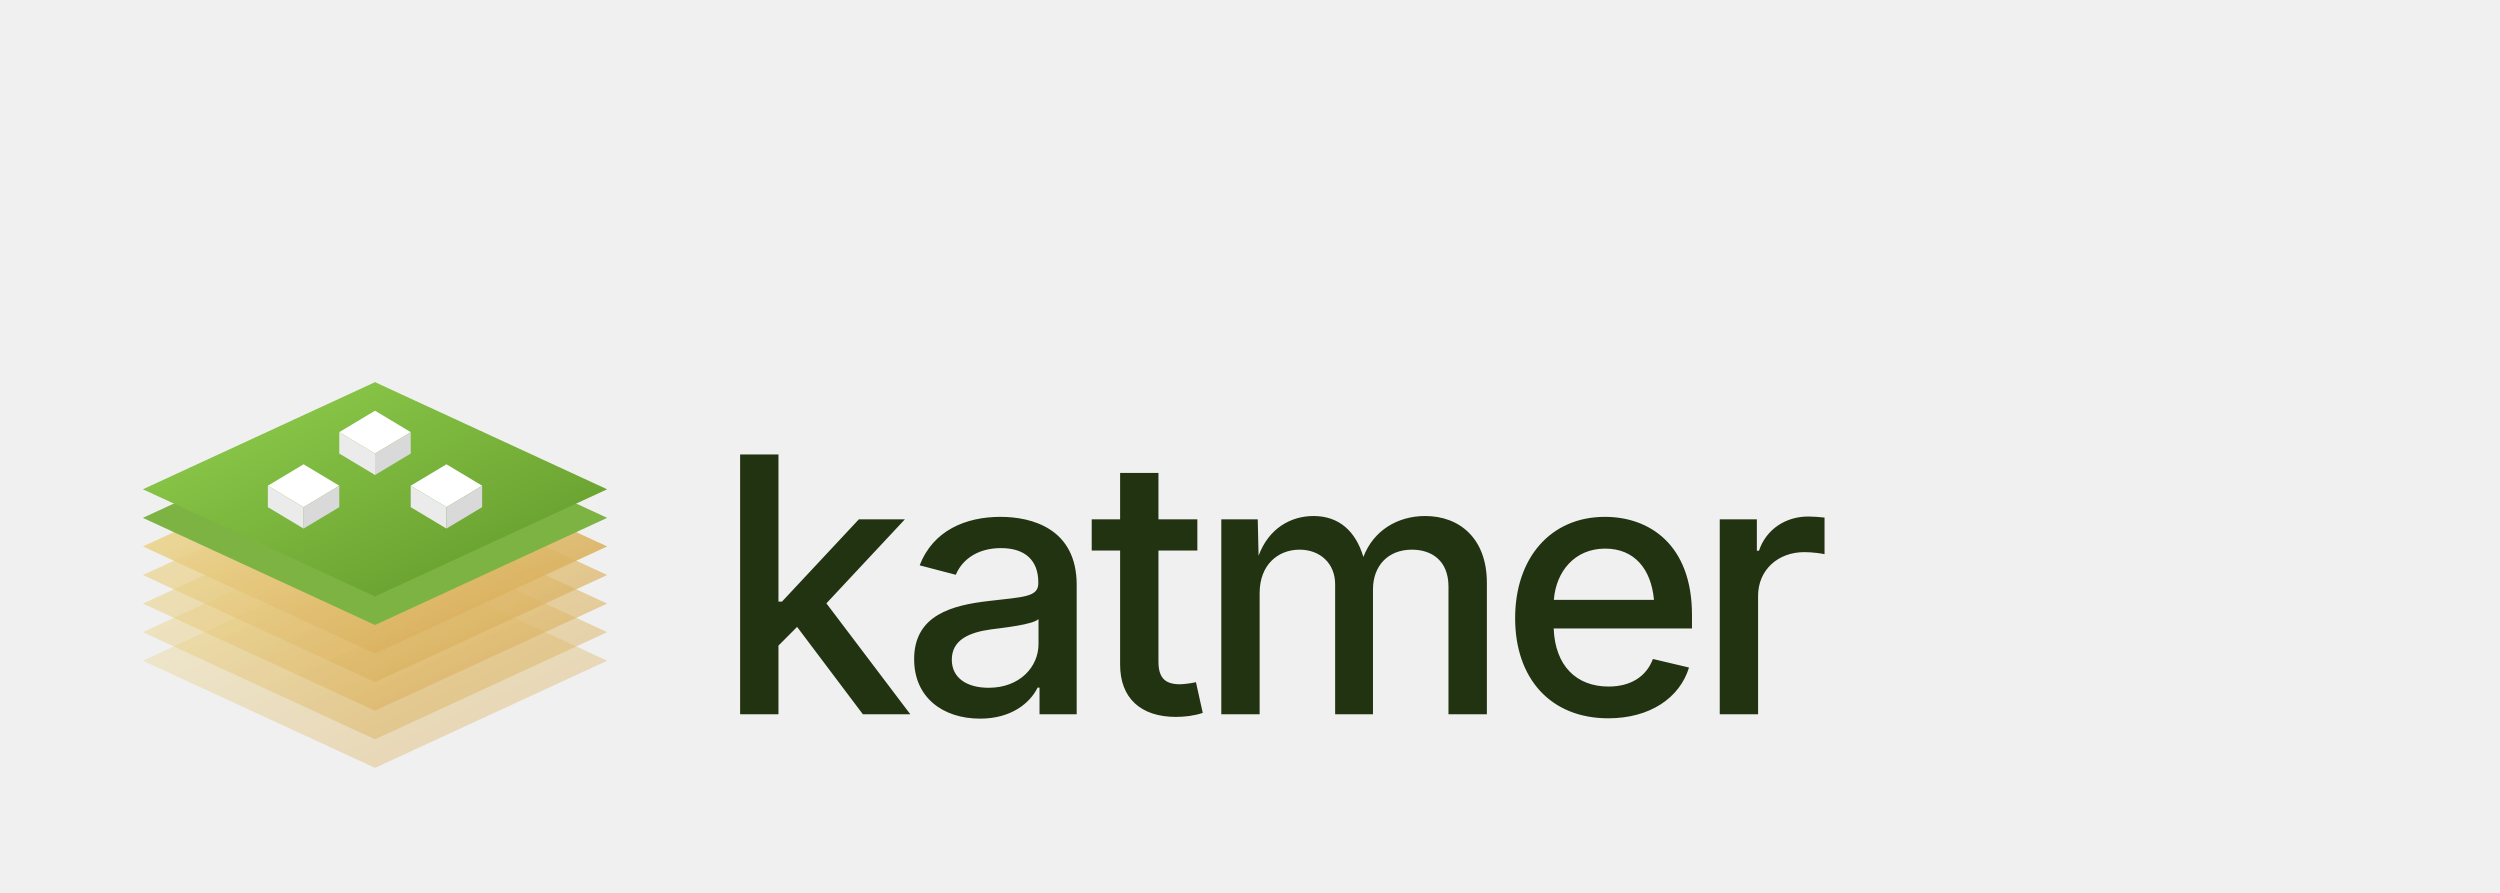
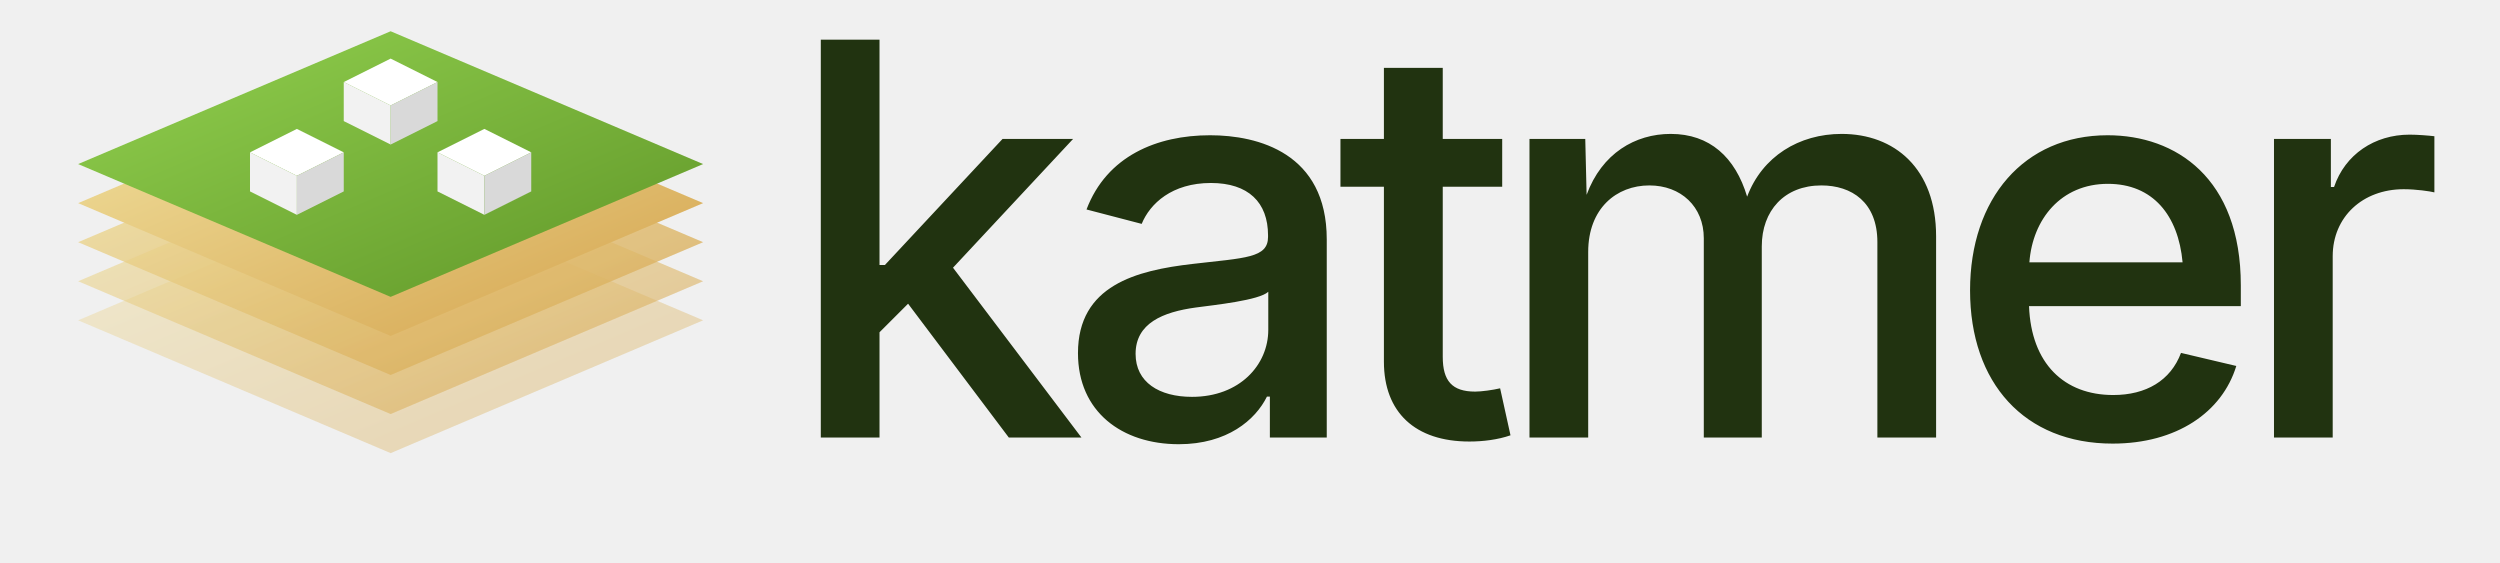
- <svg xmlns="http://www.w3.org/2000/svg" width="700" height="250" viewBox="0 0 700 250" fill="none">
+ <svg xmlns="http://www.w3.org/2000/svg" viewBox="0 24 320 72" fill="none">
  <defs>
-     <linearGradient id="pistachio_top" x1="0%" y1="0%" x2="100%" y2="100%">
+     <linearGradient id="pistachio" x1="0%" y1="0%" x2="100%" y2="100%">
      <stop offset="0%" stop-color="#92D14F" />
      <stop offset="100%" stop-color="#609628" />
    </linearGradient>
-     <linearGradient id="dough_layer" x1="0%" y1="0%" x2="100%" y2="100%">
+     <linearGradient id="dough" x1="0%" y1="0%" x2="100%" y2="100%">
      <stop offset="0%" stop-color="#F2E3A1" />
      <stop offset="100%" stop-color="#D4A34D" />
    </linearGradient>
-     <linearGradient id="cream_top" x1="0%" y1="0%" x2="100%" y2="100%">
-       <stop offset="0%" stop-color="#FFFFFF" />
-       <stop offset="100%" stop-color="#F2F2F2" />
-     </linearGradient>
  </defs>
-   <path d="M40 185 L105 155 L170 185 L105 215 Z" fill="url(#dough_layer)" opacity="0.4" />
-   <path d="M40 177 L105 147 L170 177 L105 207 Z" fill="url(#dough_layer)" opacity="0.5" />
-   <path d="M40 169 L105 139 L170 169 L105 199 Z" fill="url(#dough_layer)" opacity="0.6" />
-   <path d="M40 161 L105 131 L170 161 L105 191 Z" fill="url(#dough_layer)" opacity="0.7" />
-   <path d="M40 153 L105 123 L170 153 L105 183 Z" fill="url(#dough_layer)" opacity="0.9" />
-   <path d="M40 145 L105 115 L170 145 L105 175 Z" fill="#7CB342" />
-   <path d="M40 137 L105 107 L170 137 L105 167 Z" fill="url(#pistachio_top)" />
-   <g transform="translate(95, 115)">
-     <path d="M0 6 L10 0 L20 6 L10 12 Z" fill="white" />
-     <path d="M0 6 L10 12 L10 18 L0 12 Z" fill="#EBEBEB" />
-     <path d="M10 12 L20 6 L20 12 L10 18 Z" fill="#D9D9D9" />
+   <path d="M10 65 L50 48 L90 65 L50 82 Z" fill="url(#dough)" opacity="0.4" />
+   <path d="M10 60 L50 43 L90 60 L50 77 Z" fill="url(#dough)" opacity="0.6" />
+   <path d="M10 55 L50 38 L90 55 L50 72 Z" fill="url(#dough)" opacity="0.8" />
+   <path d="M10 50 L50 33 L90 50 L50 67 Z" fill="url(#dough)" />
+   <path d="M10 45 L50 28 L90 45 L50 62 Z" fill="url(#pistachio)" />
+   <g transform="translate(44,31.5)">
+     <path d="M0 3 L6 0 L12 3 L6 6 Z" fill="#FFFFFF" />
+     <path d="M0 3 L6 6 L6 11 L0 8 Z" fill="#F2F2F2" />
+     <path d="M6 6 L12 3 L12 8 L6 11 Z" fill="#D9D9D9" />
  </g>
-   <g transform="translate(75, 130)">
-     <path d="M0 6 L10 0 L20 6 L10 12 Z" fill="white" />
-     <path d="M0 6 L10 12 L10 18 L0 12 Z" fill="#EBEBEB" />
-     <path d="M10 12 L20 6 L20 12 L10 18 Z" fill="#D9D9D9" />
+   <g transform="translate(32,40.5)">
+     <path d="M0 3 L6 0 L12 3 L6 6 Z" fill="#FFFFFF" />
+     <path d="M0 3 L6 6 L6 11 L0 8 Z" fill="#F2F2F2" />
+     <path d="M6 6 L12 3 L12 8 L6 11 Z" fill="#D9D9D9" />
  </g>
-   <g transform="translate(115, 130)">
-     <path d="M0 6 L10 0 L20 6 L10 12 Z" fill="white" />
-     <path d="M0 6 L10 12 L10 18 L0 12 Z" fill="#EBEBEB" />
-     <path d="M10 12 L20 6 L20 12 L10 18 Z" fill="#D9D9D9" />
+   <g transform="translate(56,40.5)">
+     <path d="M0 3 L6 0 L12 3 L6 6 Z" fill="#FFFFFF" />
+     <path d="M0 3 L6 6 L6 11 L0 8 Z" fill="#F2F2F2" />
+     <path d="M6 6 L12 3 L12 8 L6 11 Z" fill="#D9D9D9" />
  </g>
-   <text x="200" y="200" fill="#213310" style="font-family: 'Inter', 'Segoe UI', system-ui, sans-serif; font-weight: 500; font-size: 100px; letter-spacing: -4px;">katmer</text>
+   <text x="100" y="80" fill="#213310" style="font-family:Inter,'Segoe UI',Roboto,sans-serif;font-weight:500;font-size:70px;letter-spacing:-4px">
+         katmer
+     </text>
</svg>
